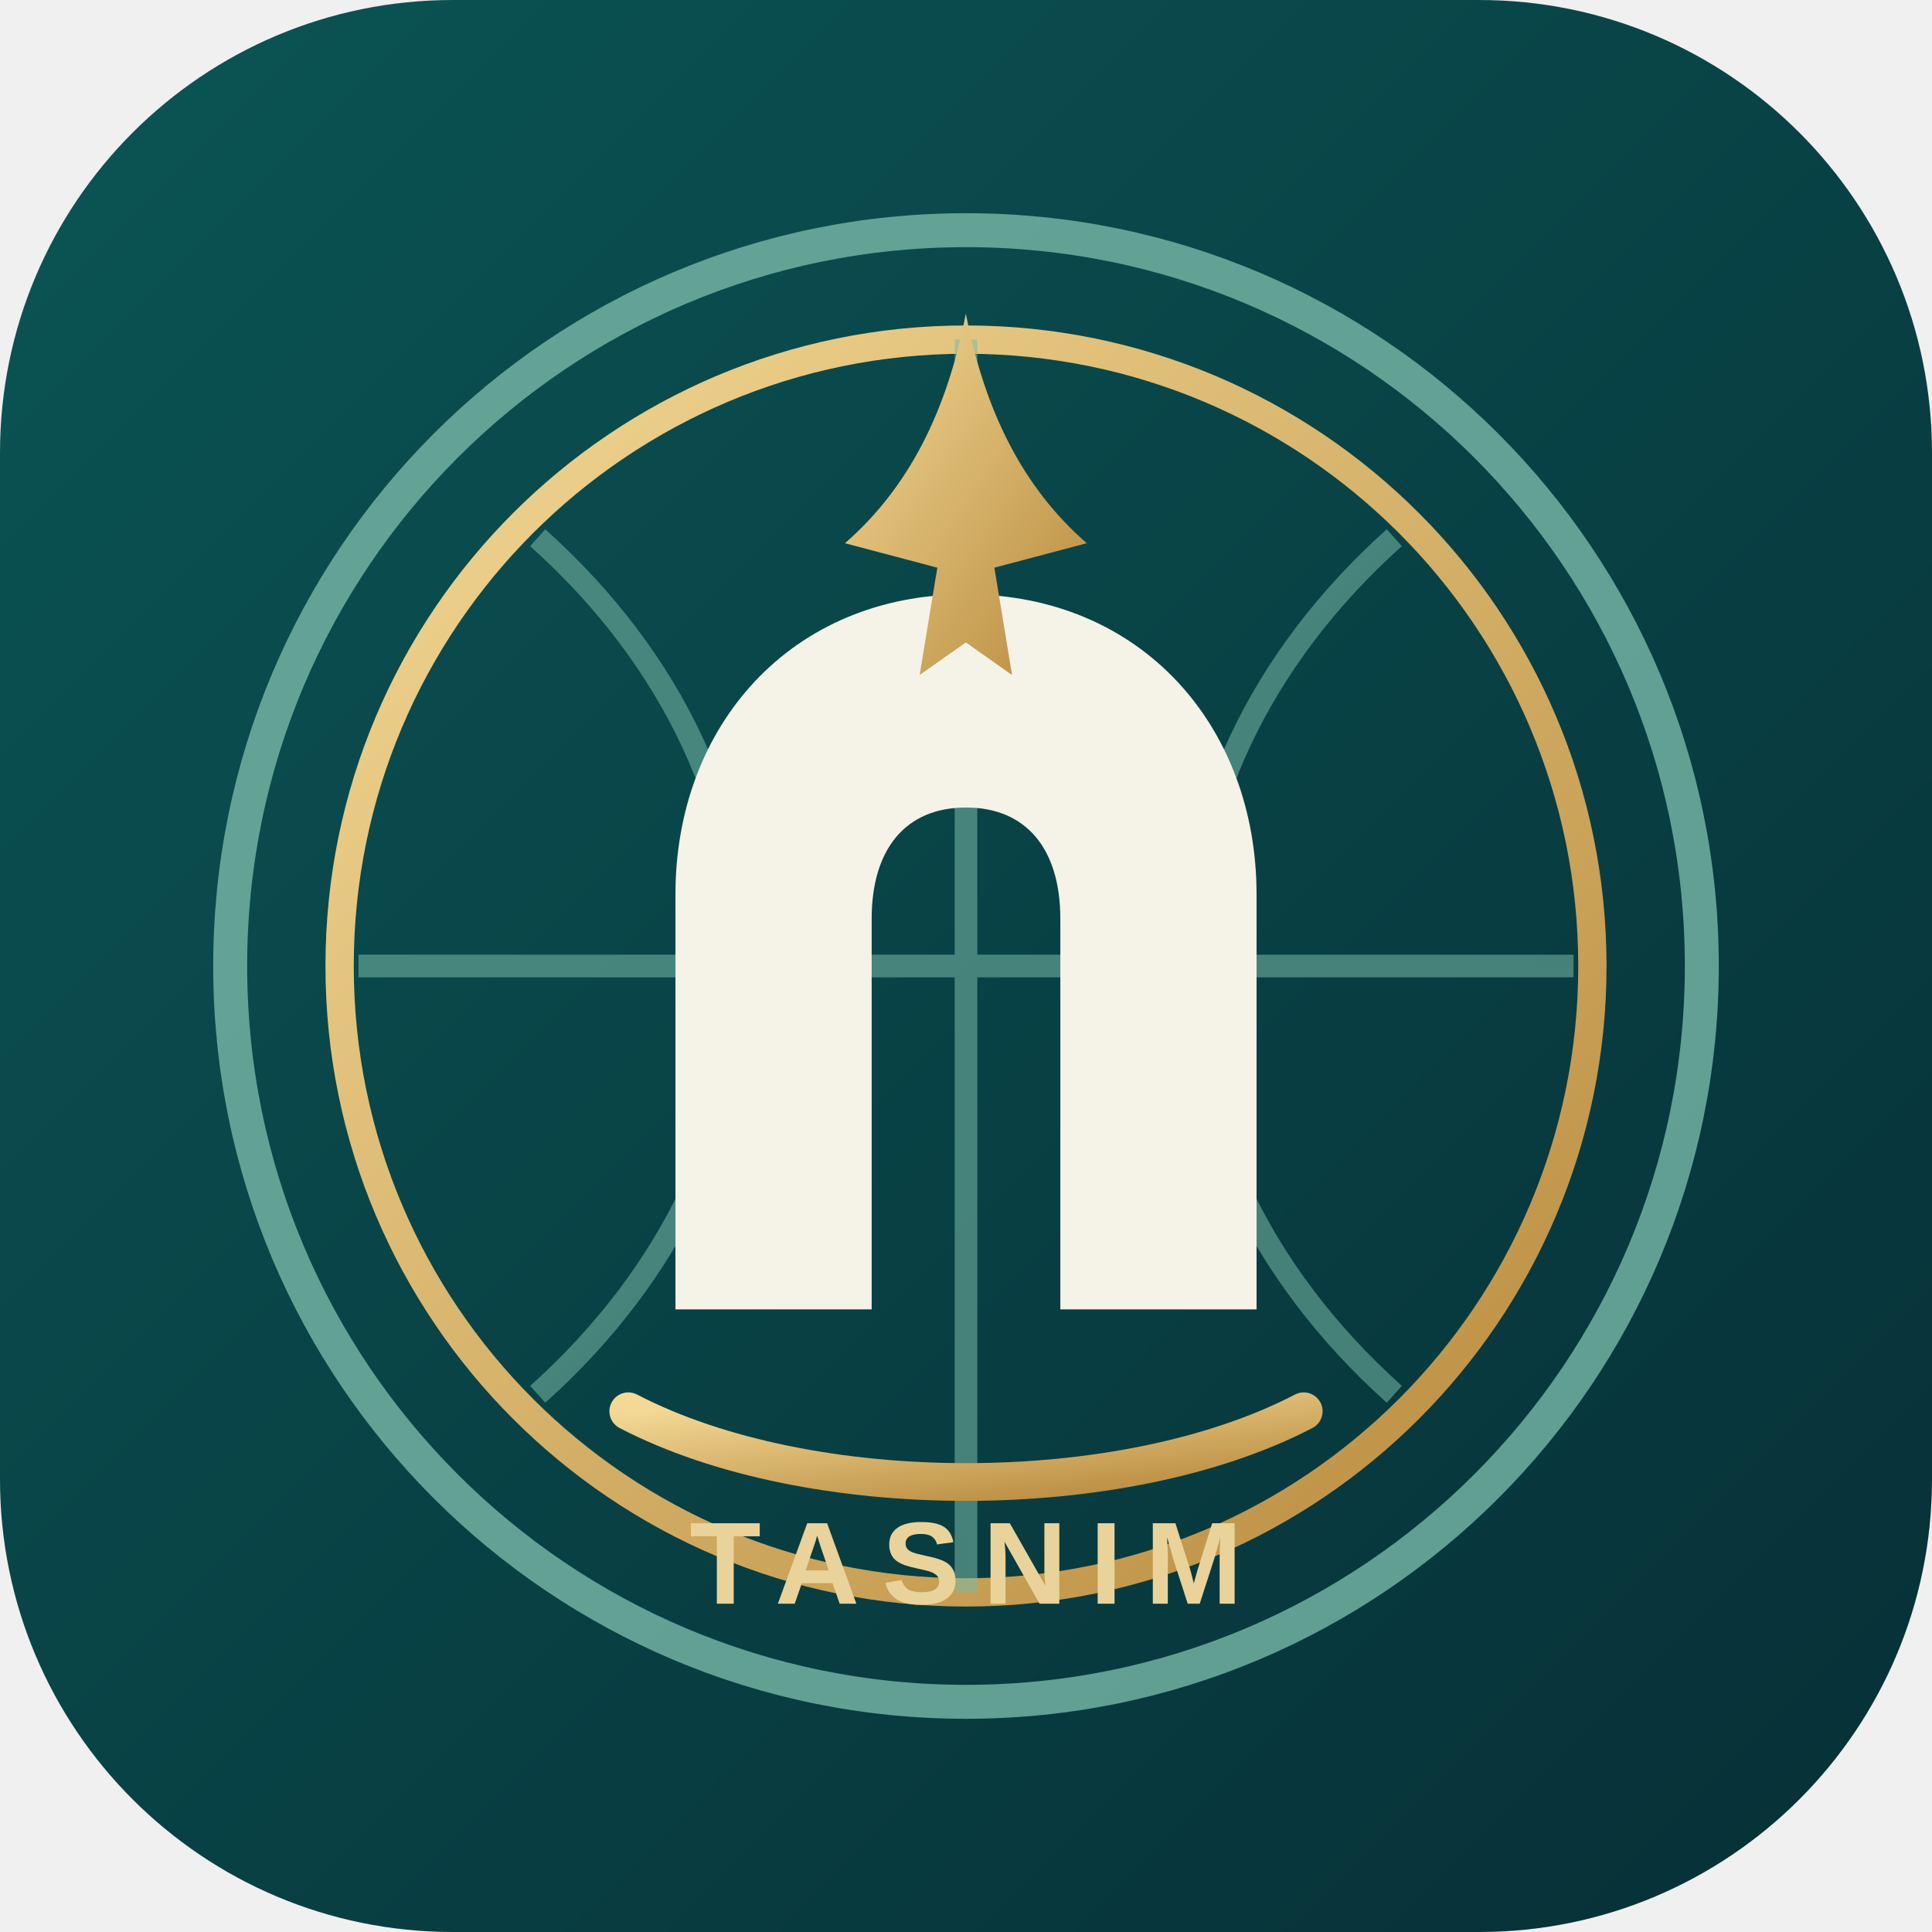
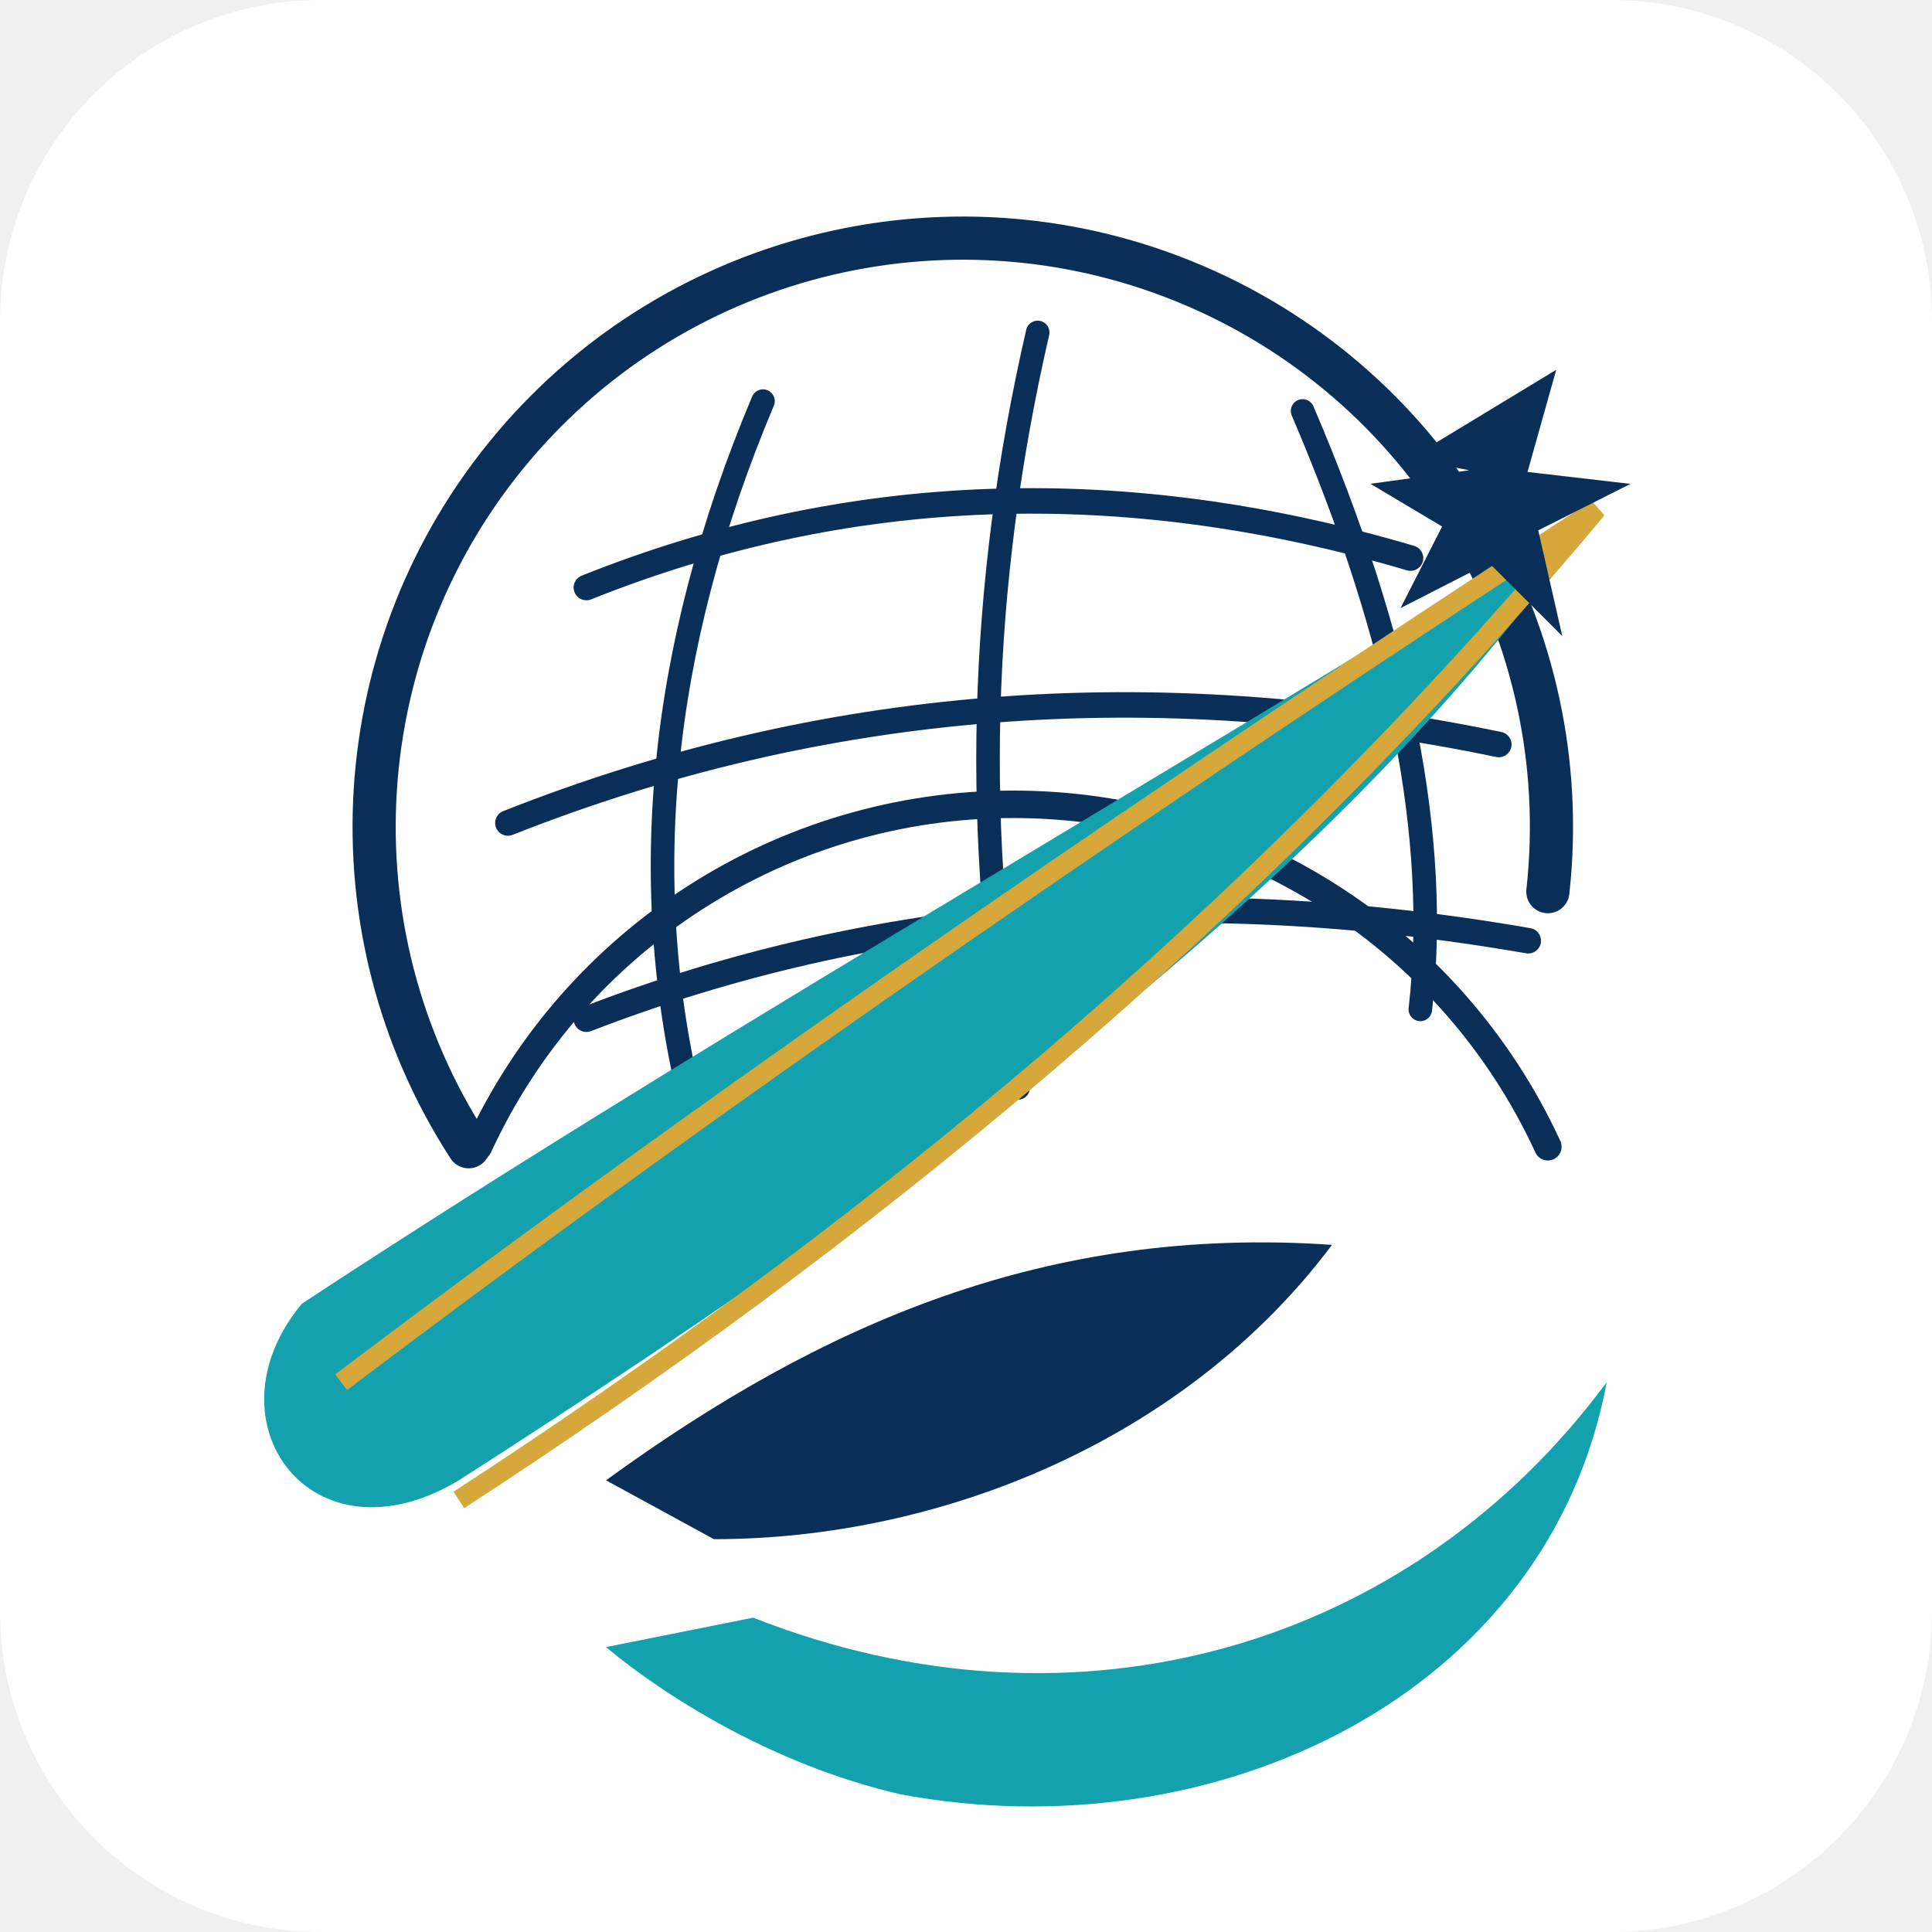
<svg xmlns="http://www.w3.org/2000/svg" width="1024" height="1024" viewBox="0 0 1024 1024">
-   <defs>
-     <linearGradient id="bg" x1="0" y1="0" x2="1" y2="1">
-       <stop offset="0" stop-color="#0B5555" />
-       <stop offset="1" stop-color="#062F36" />
-     </linearGradient>
-     <linearGradient id="gold" x1="0" y1="0" x2="1" y2="1">
-       <stop offset="0" stop-color="#F3D995" />
-       <stop offset="1" stop-color="#B88A3E" />
-     </linearGradient>
-   </defs>
-   <rect width="1024" height="1024" rx="240" fill="url(#bg)" />
-   <circle cx="512" cy="512" r="390" fill="none" stroke="#78B9A8" stroke-width="18" opacity=".8" />
-   <circle cx="512" cy="512" r="332" fill="none" stroke="url(#gold)" stroke-width="15" />
-   <path d="M190 512h644M512 180v664M285 285c145 130 145 324 0 454M739 285c-145 130-145 324 0 454" fill="none" stroke="#78B9A8" stroke-width="12" opacity=".55" />
-   <path d="M512 315c-93 0-154 70-154 159v220h104V487c0-37 18-59 50-59s50 22 50 59v207h104V474c0-89-61-159-154-159z" fill="#F5F2E8" />
-   <path d="M512 172c-14 72-42 128-89 169l68 18-13 79 34-24 34 24-13-79 68-18c-47-41-75-97-89-169z" fill="url(#gold)" transform="translate(0,-8) scale(.72) translate(199,70)" />
-   <path d="M333 748c96 50 262 50 358 0" fill="none" stroke="url(#gold)" stroke-width="20" stroke-linecap="round" />
-   <text x="512" y="850" text-anchor="middle" font-family="Arial,sans-serif" font-size="62" font-weight="700" letter-spacing="12" fill="#E9D39A">TASNIM</text>
+   <rect width="1024" height="1024" rx="170" fill="#FFFFFF" />
+   <g transform="translate(30 15) scale(1.04)">
+     <path d="M210 570 A300 300 0 1 1 760 440" fill="none" stroke="#092F58" stroke-width="22" stroke-linecap="round" />
+     <path d="M215 570 A300 300 0 0 1 760 570" fill="none" stroke="#092F58" stroke-width="14" stroke-linecap="round" />
+     <path d="M270 285 Q470 205 690 270 M230 405 Q470 310 735 365 M270 505 Q490 420 750 465" fill="none" stroke="#092F58" stroke-width="13" stroke-linecap="round" />
+     <path d="M360 190 Q280 380 325 555 M500 155 Q455 350 490 540 M635 195 Q710 370 695 500" fill="none" stroke="#092F58" stroke-width="12" stroke-linecap="round" />
+     <path d="M125 650 C315 525 525 405 785 245 C665 420 470 570 205 740 C130 785 75 710 125 650Z" fill="#13A1AD" />
+     <path d="M145 690 C350 535 570 385 785 245 C610 455 405 620 205 750" fill="none" stroke="#D6A83C" stroke-width="10" />
+     <path d="M280 740 C390 660 505 610 650 620 C575 720 450 770 335 770Z" fill="#092F58" />
+     <path d="M355 810 C520 875 690 825 790 690 C760 850 590 930 430 900 C365 885 310 850 280 825Z" fill="#13A1AD" />
+     <path d="M700 205 l85 -20 -30 45 48 22 -52 8 -5 55 -24 -47 -50 8 33 -33 -28 -32 50 9z" fill="#092F58" transform="rotate(-18 740 245)" />
+   </g>
</svg>
